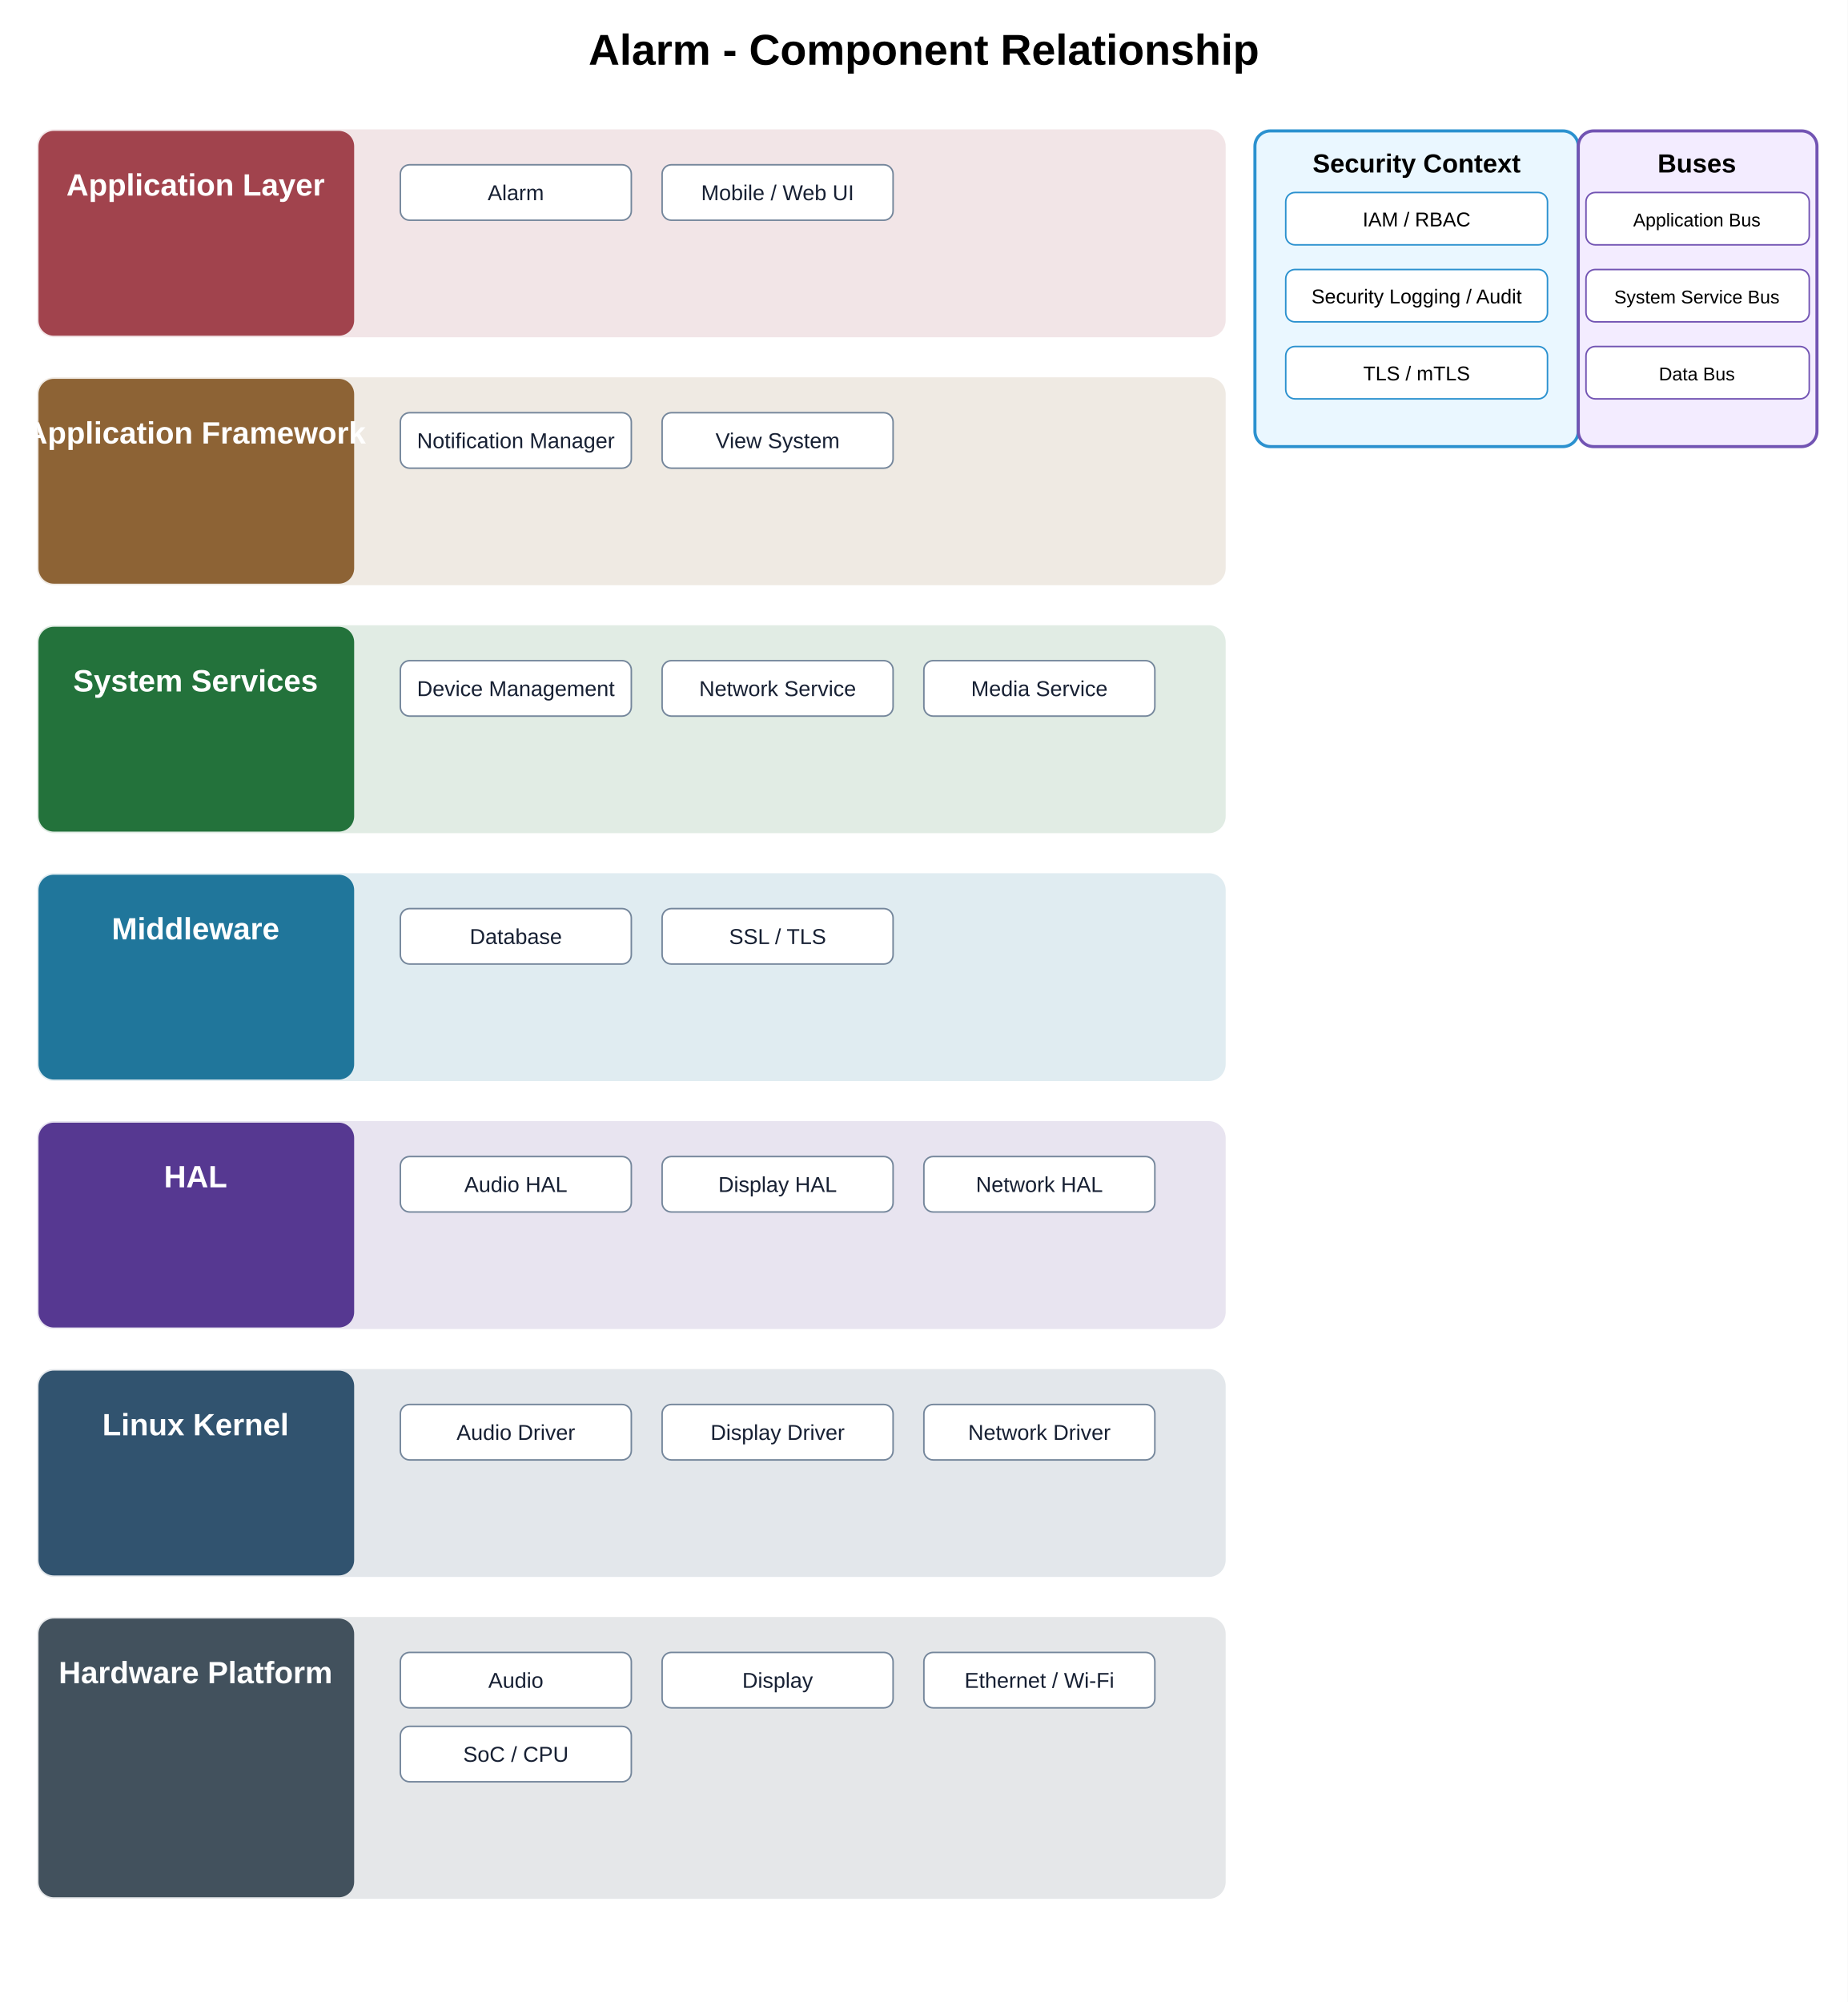
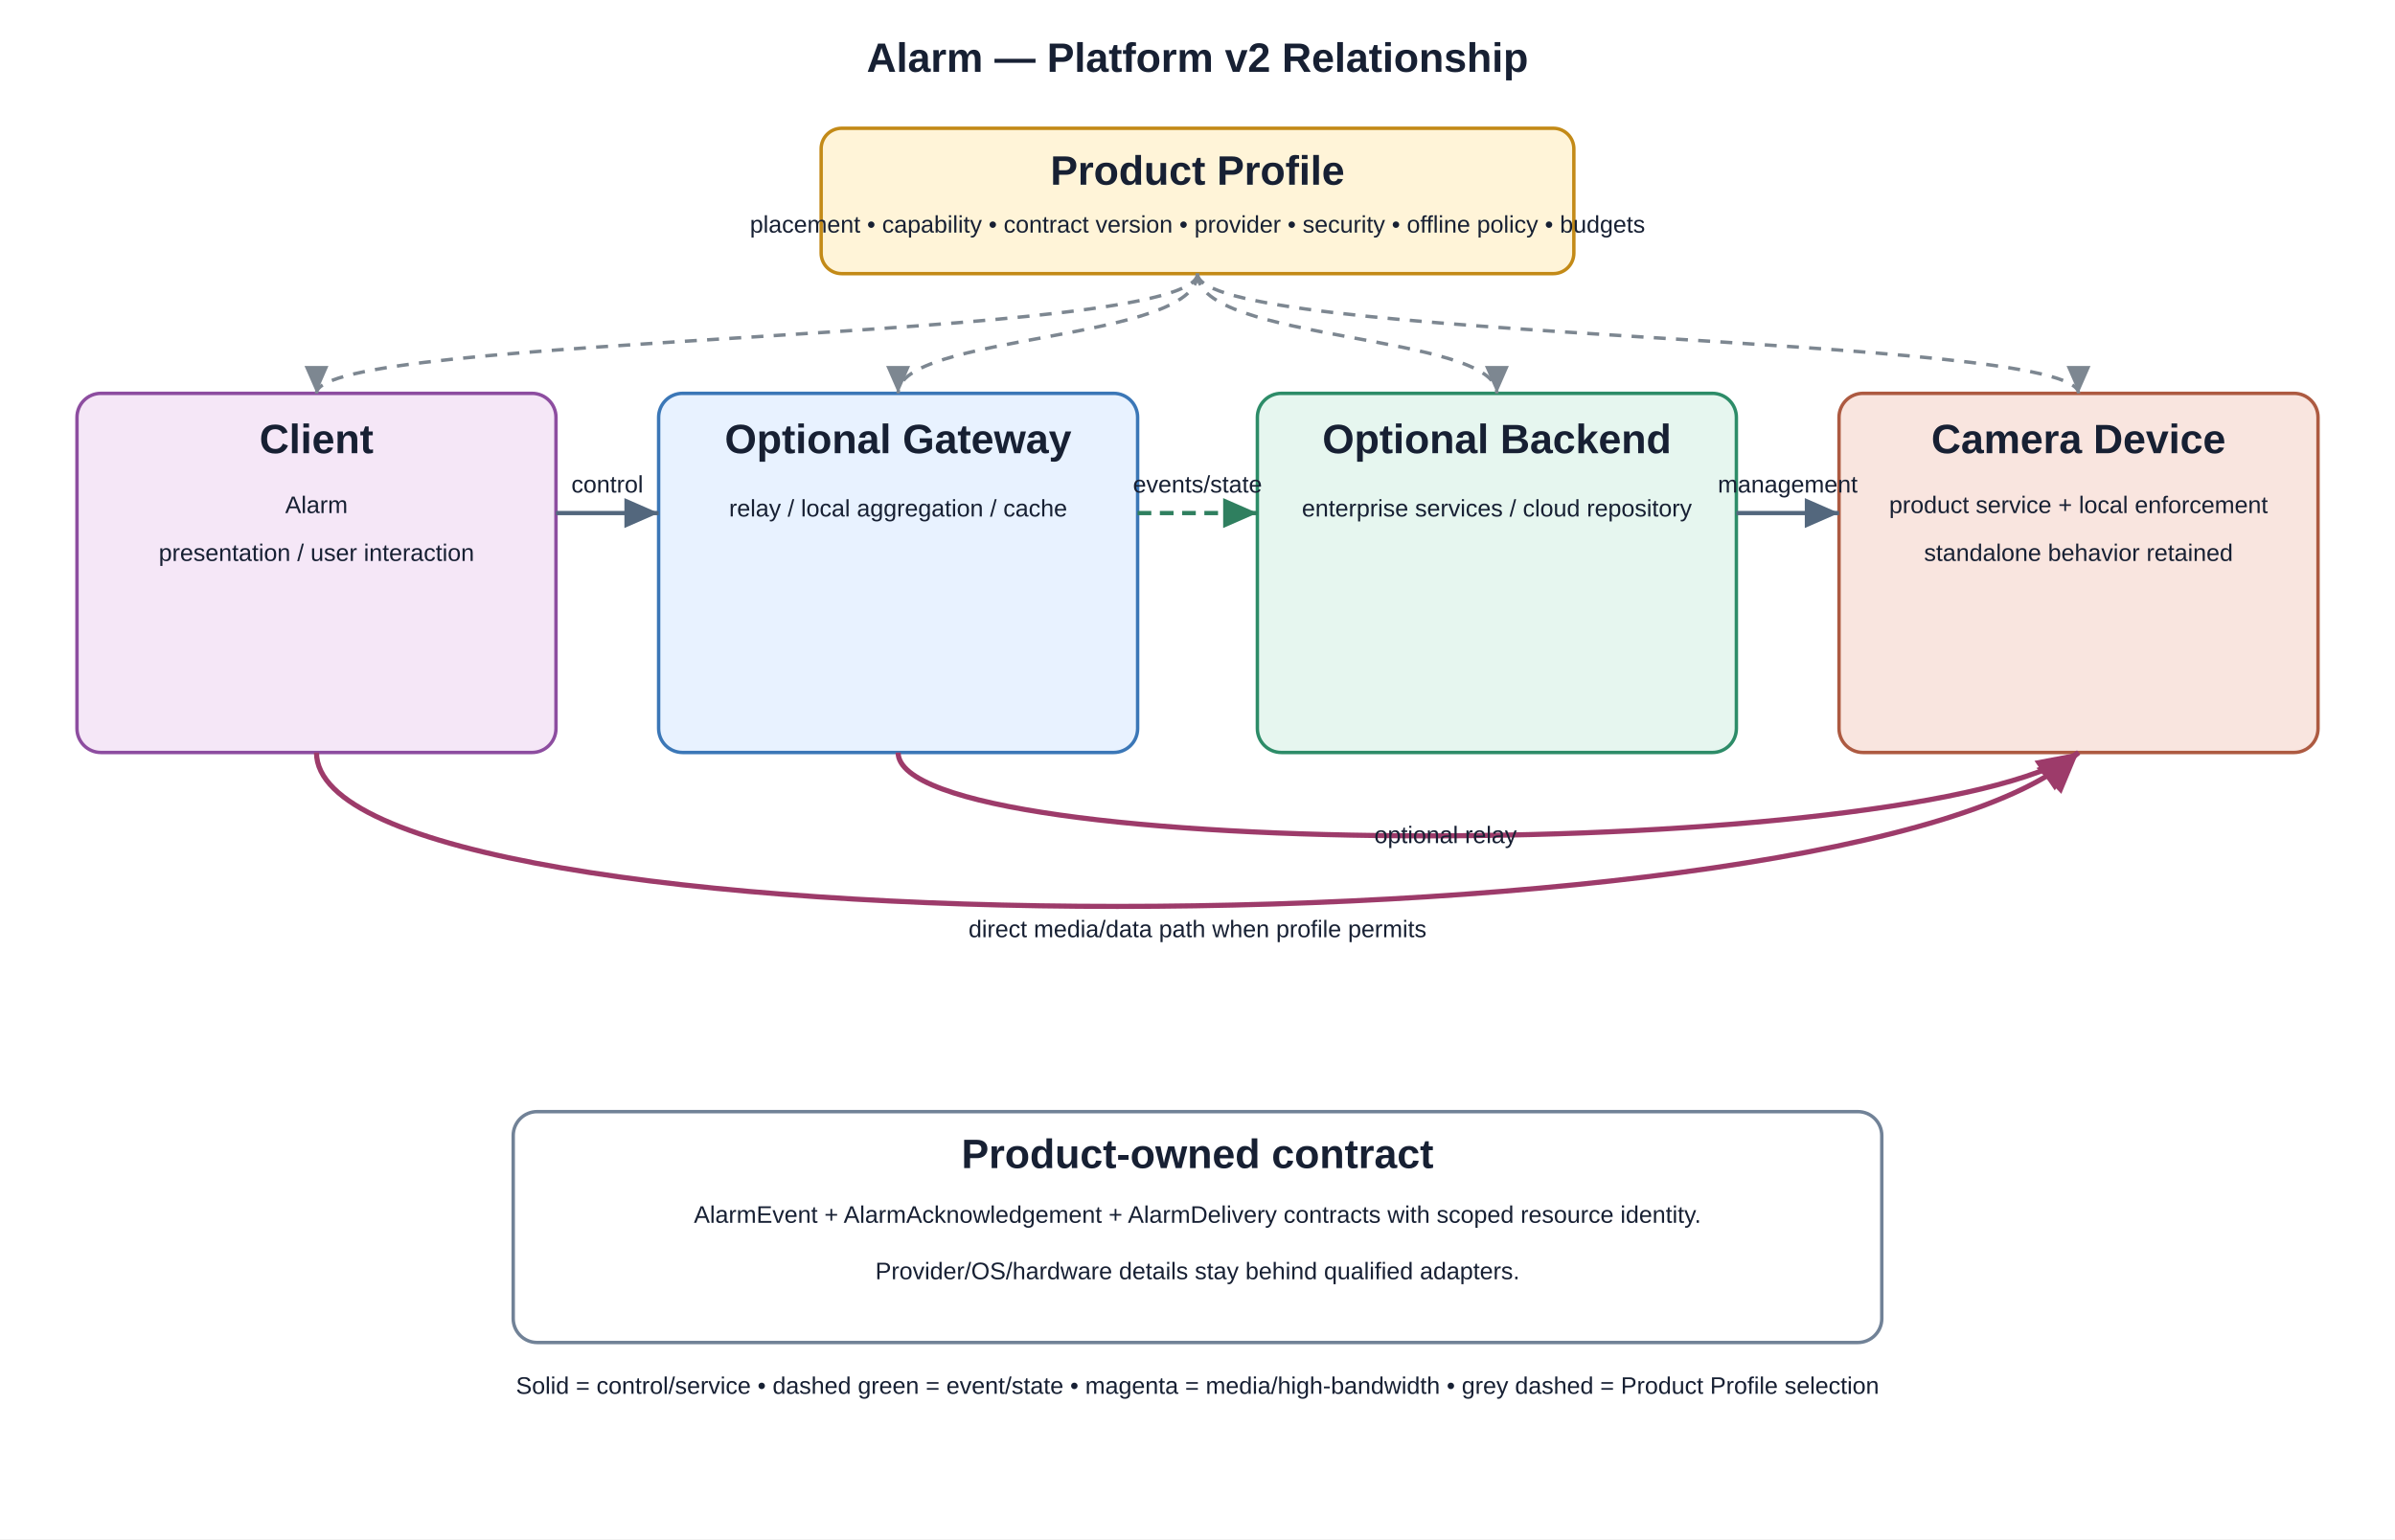
- <svg xmlns="http://www.w3.org/2000/svg" width="1200" height="1300" viewBox="0 0 1200 1300">
-   <rect width="1200" height="100%" fill="white" />
-   <text x="600" y="42" font-family="Arial" font-size="28" font-weight="bold" text-anchor="middle">Alarm - Component Relationship</text>
-   <rect x="25" y="85" width="770" height="133" rx="10" fill="#a1434d" opacity=".14" stroke="#a1434d" stroke-width="2" />
-   <rect x="25" y="85" width="205" height="133" rx="10" fill="#a1434d" />
-   <text x="127" y="127" font-family="Arial" font-size="20" font-weight="bold" fill="white" text-anchor="middle">Application Layer</text>
-   <rect x="260" y="107" width="150" height="36" rx="6" fill="white" stroke="#74869b" />
-   <text x="335" y="130" font-family="Arial" font-size="14" fill="#172033" text-anchor="middle">Alarm</text>
-   <rect x="430" y="107" width="150" height="36" rx="6" fill="white" stroke="#74869b" />
-   <text x="505" y="130" font-family="Arial" font-size="14" fill="#172033" text-anchor="middle">Mobile / Web UI</text>
-   <rect x="25" y="246" width="770" height="133" rx="10" fill="#8d6335" opacity=".14" stroke="#8d6335" stroke-width="2" />
-   <rect x="25" y="246" width="205" height="133" rx="10" fill="#8d6335" />
-   <text x="127" y="288" font-family="Arial" font-size="20" font-weight="bold" fill="white" text-anchor="middle">Application Framework</text>
-   <rect x="260" y="268" width="150" height="36" rx="6" fill="white" stroke="#74869b" />
-   <text x="335" y="291" font-family="Arial" font-size="14" fill="#172033" text-anchor="middle">Notification Manager</text>
-   <rect x="430" y="268" width="150" height="36" rx="6" fill="white" stroke="#74869b" />
-   <text x="505" y="291" font-family="Arial" font-size="14" fill="#172033" text-anchor="middle">View System</text>
-   <rect x="25" y="407" width="770" height="133" rx="10" fill="#23723b" opacity=".14" stroke="#23723b" stroke-width="2" />
-   <rect x="25" y="407" width="205" height="133" rx="10" fill="#23723b" />
-   <text x="127" y="449" font-family="Arial" font-size="20" font-weight="bold" fill="white" text-anchor="middle">System Services</text>
-   <rect x="260" y="429" width="150" height="36" rx="6" fill="white" stroke="#74869b" />
-   <text x="335" y="452" font-family="Arial" font-size="14" fill="#172033" text-anchor="middle">Device Management</text>
-   <rect x="430" y="429" width="150" height="36" rx="6" fill="white" stroke="#74869b" />
-   <text x="505" y="452" font-family="Arial" font-size="14" fill="#172033" text-anchor="middle">Network Service</text>
-   <rect x="600" y="429" width="150" height="36" rx="6" fill="white" stroke="#74869b" />
-   <text x="675" y="452" font-family="Arial" font-size="14" fill="#172033" text-anchor="middle">Media Service</text>
-   <rect x="25" y="568" width="770" height="133" rx="10" fill="#20769b" opacity=".14" stroke="#20769b" stroke-width="2" />
-   <rect x="25" y="568" width="205" height="133" rx="10" fill="#20769b" />
-   <text x="127" y="610" font-family="Arial" font-size="20" font-weight="bold" fill="white" text-anchor="middle">Middleware</text>
-   <rect x="260" y="590" width="150" height="36" rx="6" fill="white" stroke="#74869b" />
-   <text x="335" y="613" font-family="Arial" font-size="14" fill="#172033" text-anchor="middle">Database</text>
-   <rect x="430" y="590" width="150" height="36" rx="6" fill="white" stroke="#74869b" />
-   <text x="505" y="613" font-family="Arial" font-size="14" fill="#172033" text-anchor="middle">SSL / TLS</text>
-   <rect x="25" y="729" width="770" height="133" rx="10" fill="#563891" opacity=".14" stroke="#563891" stroke-width="2" />
-   <rect x="25" y="729" width="205" height="133" rx="10" fill="#563891" />
-   <text x="127" y="771" font-family="Arial" font-size="20" font-weight="bold" fill="white" text-anchor="middle">HAL</text>
-   <rect x="260" y="751" width="150" height="36" rx="6" fill="white" stroke="#74869b" />
-   <text x="335" y="774" font-family="Arial" font-size="14" fill="#172033" text-anchor="middle">Audio HAL</text>
-   <rect x="430" y="751" width="150" height="36" rx="6" fill="white" stroke="#74869b" />
-   <text x="505" y="774" font-family="Arial" font-size="14" fill="#172033" text-anchor="middle">Display HAL</text>
-   <rect x="600" y="751" width="150" height="36" rx="6" fill="white" stroke="#74869b" />
-   <text x="675" y="774" font-family="Arial" font-size="14" fill="#172033" text-anchor="middle">Network HAL</text>
-   <rect x="25" y="890" width="770" height="133" rx="10" fill="#31536f" opacity=".14" stroke="#31536f" stroke-width="2" />
-   <rect x="25" y="890" width="205" height="133" rx="10" fill="#31536f" />
-   <text x="127" y="932" font-family="Arial" font-size="20" font-weight="bold" fill="white" text-anchor="middle">Linux Kernel</text>
-   <rect x="260" y="912" width="150" height="36" rx="6" fill="white" stroke="#74869b" />
-   <text x="335" y="935" font-family="Arial" font-size="14" fill="#172033" text-anchor="middle">Audio Driver</text>
-   <rect x="430" y="912" width="150" height="36" rx="6" fill="white" stroke="#74869b" />
-   <text x="505" y="935" font-family="Arial" font-size="14" fill="#172033" text-anchor="middle">Display Driver</text>
-   <rect x="600" y="912" width="150" height="36" rx="6" fill="white" stroke="#74869b" />
-   <text x="675" y="935" font-family="Arial" font-size="14" fill="#172033" text-anchor="middle">Network Driver</text>
-   <rect x="25" y="1051" width="770" height="181" rx="10" fill="#42515d" opacity=".14" stroke="#42515d" stroke-width="2" />
-   <rect x="25" y="1051" width="205" height="181" rx="10" fill="#42515d" />
-   <text x="127" y="1093" font-family="Arial" font-size="20" font-weight="bold" fill="white" text-anchor="middle">Hardware Platform</text>
-   <rect x="260" y="1073" width="150" height="36" rx="6" fill="white" stroke="#74869b" />
-   <text x="335" y="1096" font-family="Arial" font-size="14" fill="#172033" text-anchor="middle">Audio</text>
-   <rect x="430" y="1073" width="150" height="36" rx="6" fill="white" stroke="#74869b" />
-   <text x="505" y="1096" font-family="Arial" font-size="14" fill="#172033" text-anchor="middle">Display</text>
-   <rect x="600" y="1073" width="150" height="36" rx="6" fill="white" stroke="#74869b" />
-   <text x="675" y="1096" font-family="Arial" font-size="14" fill="#172033" text-anchor="middle">Ethernet / Wi-Fi</text>
-   <rect x="260" y="1121" width="150" height="36" rx="6" fill="white" stroke="#74869b" />
-   <text x="335" y="1144" font-family="Arial" font-size="14" fill="#172033" text-anchor="middle">SoC / CPU</text>
-   <rect x="815" y="85" width="210" height="205" rx="10" fill="#eaf7ff" stroke="#2b91cf" stroke-width="2" />
-   <text x="920" y="112" font-family="Arial" font-size="17" font-weight="bold" text-anchor="middle">Security Context</text>
-   <rect x="835" y="125" width="170" height="34" rx="6" fill="white" stroke="#2b91cf" />
-   <text x="920" y="147" font-family="Arial" font-size="13" text-anchor="middle">IAM / RBAC</text>
-   <rect x="835" y="175" width="170" height="34" rx="6" fill="white" stroke="#2b91cf" />
-   <text x="920" y="197" font-family="Arial" font-size="13" text-anchor="middle">Security Logging / Audit</text>
-   <rect x="835" y="225" width="170" height="34" rx="6" fill="white" stroke="#2b91cf" />
-   <text x="920" y="247" font-family="Arial" font-size="13" text-anchor="middle">TLS / mTLS</text>
-   <rect x="1025" y="85" width="155" height="205" rx="10" fill="#f3ecff" stroke="#7254b3" stroke-width="2" />
-   <text x="1102" y="112" font-family="Arial" font-size="17" font-weight="bold" text-anchor="middle">Buses</text>
-   <rect x="1030" y="125" width="145" height="34" rx="6" fill="white" stroke="#7254b3" />
-   <text x="1102" y="147" font-family="Arial" font-size="12" text-anchor="middle">Application Bus</text>
-   <rect x="1030" y="175" width="145" height="34" rx="6" fill="white" stroke="#7254b3" />
-   <text x="1102" y="197" font-family="Arial" font-size="12" text-anchor="middle">System Service Bus</text>
-   <rect x="1030" y="225" width="145" height="34" rx="6" fill="white" stroke="#7254b3" />
-   <text x="1102" y="247" font-family="Arial" font-size="12" text-anchor="middle">Data Bus</text>
+ <svg xmlns="http://www.w3.org/2000/svg" width="1400" height="900" viewBox="0 0 1400 900">
+   <defs>
+     <style>text{font-family:Arial,Helvetica,sans-serif;fill:#172033}.h{font-size:24px;font-weight:bold}.t{font-size:14px}.box{fill:white;stroke:#718297;stroke-width:2}.client{fill:#f5e7f7;stroke:#8d4da0;stroke-width:2}.gateway{fill:#e8f2ff;stroke:#3b77b7;stroke-width:2}.backend{fill:#e6f6ef;stroke:#2d8c68;stroke-width:2}.camera{fill:#f9e5df;stroke:#ad5a41;stroke-width:2}.profile{fill:#fff4d8;stroke:#c38a17;stroke-width:2}.arrow{stroke:#53677d;stroke-width:2.5;fill:none;marker-end:url(#a)}.media{stroke:#9d3b6a;stroke-width:3;fill:none;marker-end:url(#m)}.event{stroke:#2f7f5f;stroke-width:2.5;stroke-dasharray:8 5;fill:none;marker-end:url(#e)}.opt{stroke:#7d8791;stroke-width:2;stroke-dasharray:7 6;fill:none;marker-end:url(#o)}</style>
+     <marker id="a" markerWidth="10" markerHeight="10" refX="8" refY="3.5" orient="auto">
+       <polygon points="0 0,8 3.5,0 7" fill="#53677d" />
+     </marker>
+     <marker id="m" markerWidth="10" markerHeight="10" refX="8" refY="3.5" orient="auto">
+       <polygon points="0 0,8 3.5,0 7" fill="#9d3b6a" />
+     </marker>
+     <marker id="e" markerWidth="10" markerHeight="10" refX="8" refY="3.5" orient="auto">
+       <polygon points="0 0,8 3.5,0 7" fill="#2f7f5f" />
+     </marker>
+     <marker id="o" markerWidth="10" markerHeight="10" refX="8" refY="3.5" orient="auto">
+       <polygon points="0 0,8 3.5,0 7" fill="#7d8791" />
+     </marker>
+   </defs>
+   <rect width="1400" height="900" fill="white" />
+   <text x="700" y="42" class="h" text-anchor="middle">Alarm — Platform v2 Relationship</text>
+   <rect x="480" y="75" width="440" height="85" rx="12" class="profile" />
+   <text x="700" y="108" class="h" text-anchor="middle">Product Profile</text>
+   <text x="700" y="136" class="t" text-anchor="middle">placement • capability • contract version • provider • security • offline policy • budgets</text>
+   <rect x="45" y="230" width="280" height="210" rx="14" class="client" />
+   <text x="185" y="265" class="h" text-anchor="middle">Client</text>
+   <text x="185" y="300" class="t" text-anchor="middle">Alarm</text>
+   <text x="185" y="328" class="t" text-anchor="middle">presentation / user interaction</text>
+   <rect x="385" y="230" width="280" height="210" rx="14" class="gateway" />
+   <text x="525" y="265" class="h" text-anchor="middle">Optional Gateway</text>
+   <text x="525" y="302" class="t" text-anchor="middle">relay / local aggregation / cache</text>
+   <rect x="735" y="230" width="280" height="210" rx="14" class="backend" />
+   <text x="875" y="265" class="h" text-anchor="middle">Optional Backend</text>
+   <text x="875" y="302" class="t" text-anchor="middle">enterprise services / cloud repository</text>
+   <rect x="1075" y="230" width="280" height="210" rx="14" class="camera" />
+   <text x="1215" y="265" class="h" text-anchor="middle">Camera Device</text>
+   <text x="1215" y="300" class="t" text-anchor="middle">product service + local enforcement</text>
+   <text x="1215" y="328" class="t" text-anchor="middle">standalone behavior retained</text>
+   <path d="M325 300 L385 300" class="arrow" />
+   <text x="355" y="288" class="t" text-anchor="middle">control</text>
+   <path d="M665 300 L735 300" class="event" />
+   <text x="700" y="288" class="t" text-anchor="middle">events/state</text>
+   <path d="M1015 300 L1075 300" class="arrow" />
+   <text x="1045" y="288" class="t" text-anchor="middle">management</text>
+   <path d="M185 440 C185 560,1090 560,1215 440" class="media" />
+   <text x="700" y="548" class="t" text-anchor="middle">direct media/data path when profile permits</text>
+   <path d="M525 440 C525 505,1120 505,1215 440" class="media" />
+   <text x="845" y="493" class="t" text-anchor="middle">optional relay</text>
+   <path d="M700 160 C700 200,185 195,185 230" class="opt" />
+   <path d="M700 160 C700 200,525 195,525 230" class="opt" />
+   <path d="M700 160 C700 200,875 195,875 230" class="opt" />
+   <path d="M700 160 C700 200,1215 195,1215 230" class="opt" />
+   <rect x="300" y="650" width="800" height="135" rx="14" class="box" />
+   <text x="700" y="683" class="h" text-anchor="middle">Product-owned contract</text>
+   <text x="700" y="715" class="t" text-anchor="middle">AlarmEvent + AlarmAcknowledgement + AlarmDelivery contracts with scoped resource identity.</text>
+   <text x="700" y="748" class="t" text-anchor="middle">Provider/OS/hardware details stay behind qualified adapters.</text>
+   <text x="700" y="815" class="t" text-anchor="middle">Solid = control/service • dashed green = event/state • magenta = media/high-bandwidth • grey dashed = Product Profile selection</text>
</svg>
